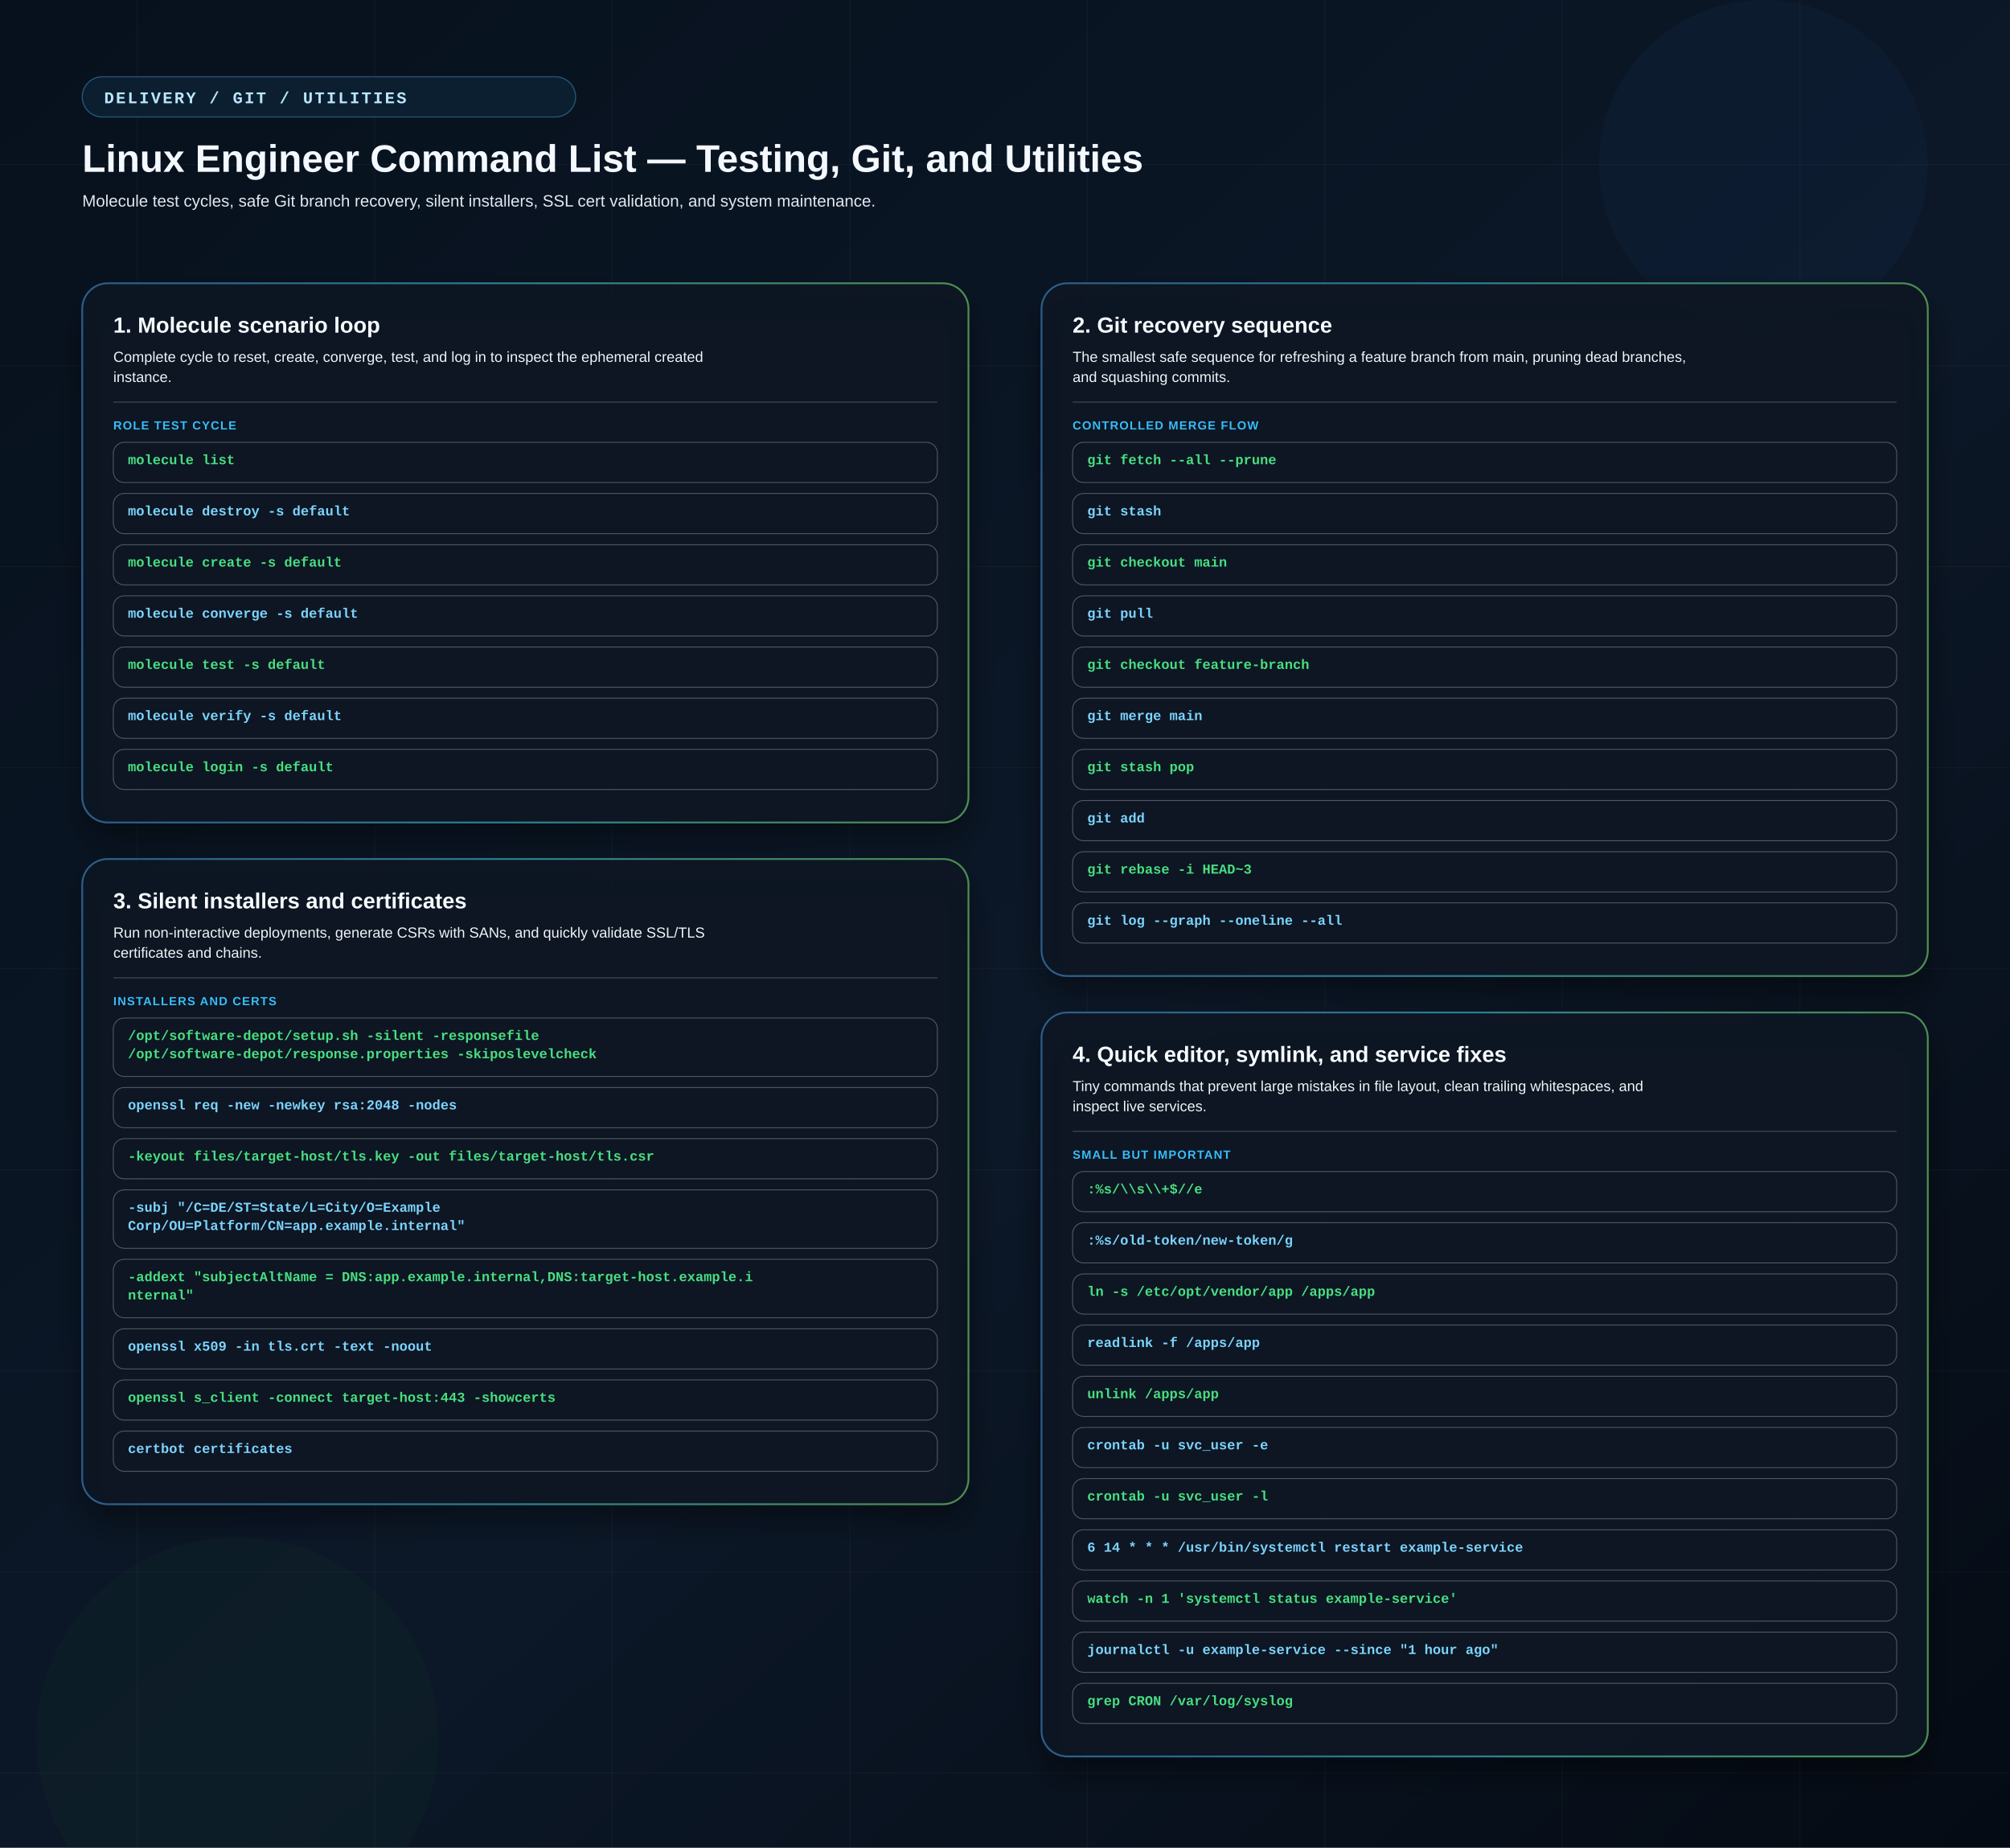
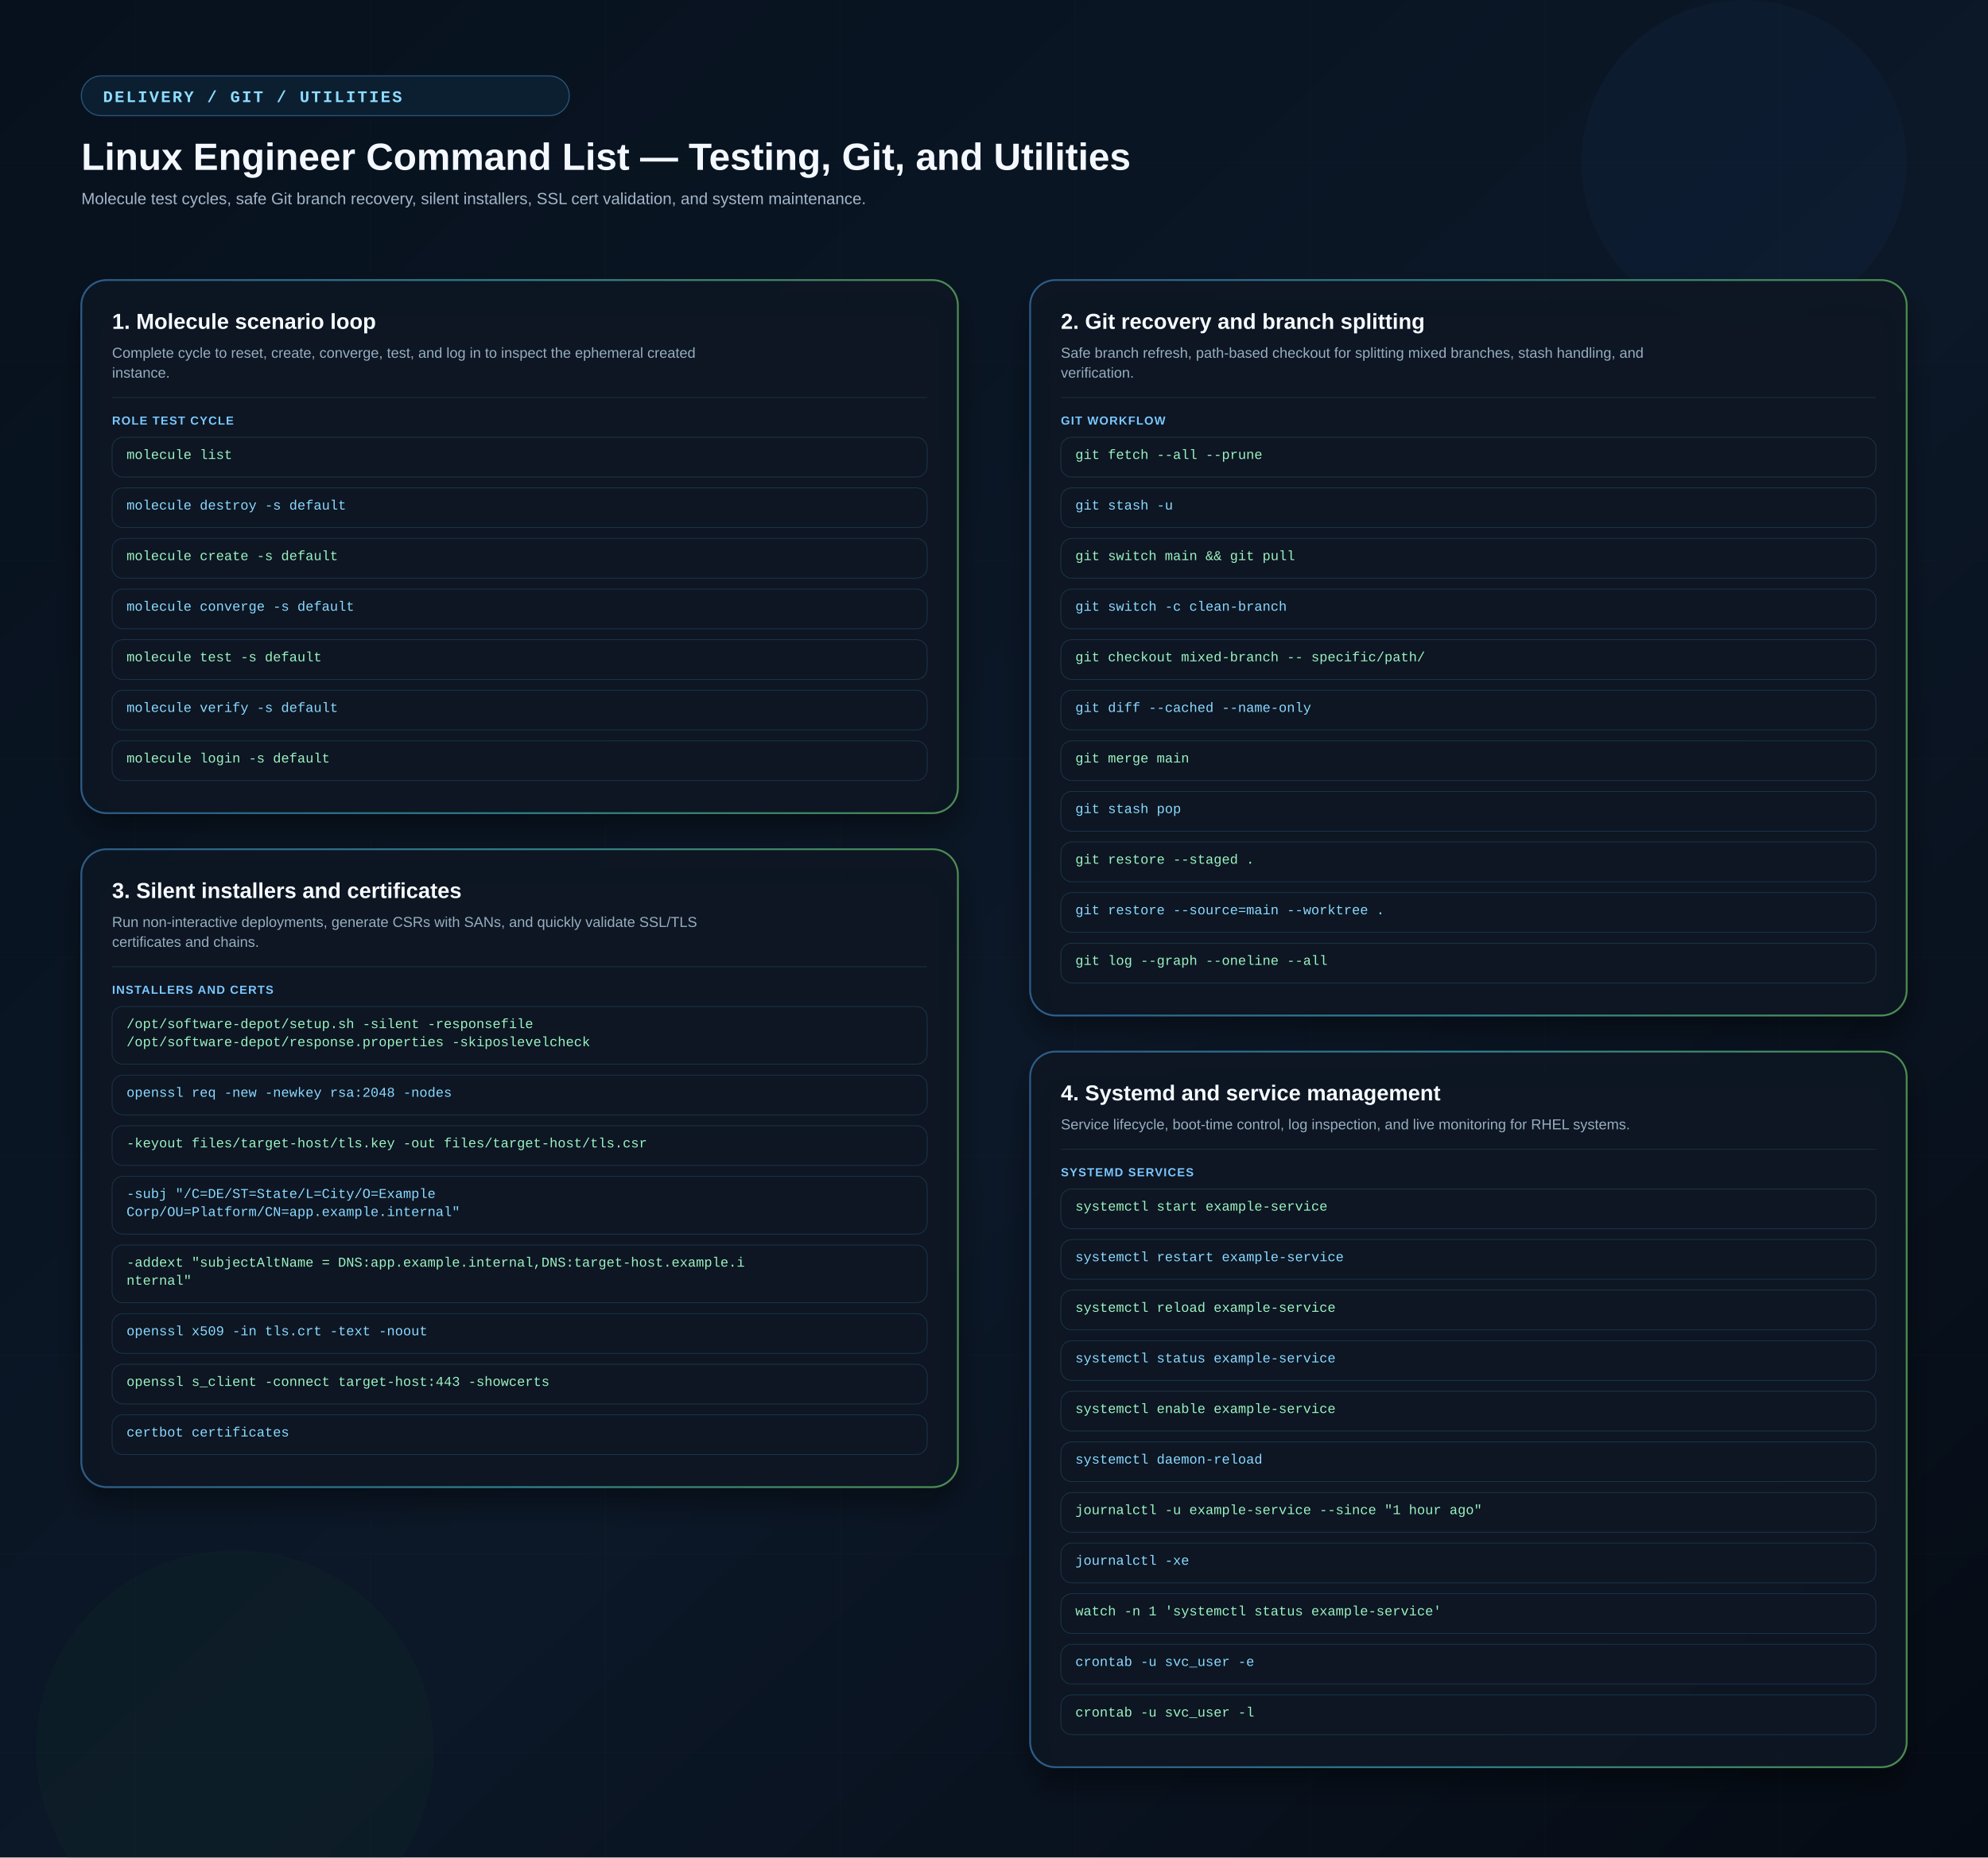
- <svg xmlns="http://www.w3.org/2000/svg" width="2200" height="2022" viewBox="0 0 2200 2022" role="img" aria-label="Linux Engineer Command List — Testing, Git, and Utilities poster">\n
+ <svg xmlns="http://www.w3.org/2000/svg" width="2200" height="2056" viewBox="0 0 2200 2056" role="img" aria-label="Linux Engineer Command List — Testing, Git, and Utilities poster">
  <defs>
    <linearGradient id="bg" x1="0%" y1="0%" x2="100%" y2="100%">
      <stop offset="0%" stop-color="#07111d" />
      <stop offset="55%" stop-color="#0c1828" />
      <stop offset="100%" stop-color="#050b14" />
    </linearGradient>
    <linearGradient id="stroke" x1="0%" y1="0%" x2="100%" y2="0%">
      <stop offset="0%" stop-color="#2d5b87" />
      <stop offset="50%" stop-color="#2f7f8a" />
      <stop offset="100%" stop-color="#4d8d51" />
    </linearGradient>
    <filter id="shadow" x="-20%" y="-20%" width="140%" height="140%">
      <feDropShadow dx="0" dy="18" stdDeviation="16" flood-color="#02060d" flood-opacity="0.42" />
    </filter>
    <style>
      .title { font: 700 42px "Segoe UI", Arial, sans-serif; fill: #f4f8ff; }
-       .subtitle { font: 400 18px "Segoe UI", Arial, sans-serif; fill: #e2e8f0; }
-       .badge { font: 700 18px "Consolas", "Courier New", monospace; fill: #bae6fd; letter-spacing: 2px; }
+       .subtitle { font: 400 18px "Segoe UI", Arial, sans-serif; fill: #a4b6c8; }
+       .badge { font: 700 18px "Consolas", "Courier New", monospace; fill: #8edcff; letter-spacing: 2px; }
      .panel { fill: rgba(10, 20, 33, 0.94); stroke: url(#stroke); stroke-width: 2; }
      .panel-title { font: 700 24px "Segoe UI", Arial, sans-serif; fill: #f6fbff; }
-       .panel-copy { font: 400 16px "Segoe UI", Arial, sans-serif; fill: #f1f5f9; }
-       .label { font: 700 13px "Segoe UI", Arial, sans-serif; fill: #38bdf8; letter-spacing: 1px; }
-       .cmd { font: 400 15px "Consolas", "Courier New", monospace; fill: #4ade80; font-weight: bold; }
-       .cmd-alt { font: 400 15px "Consolas", "Courier New", monospace; fill: #7dd3fc; font-weight: bold; }
-       .small { font: 400 14px "Consolas", "Courier New", monospace; fill: #cbd5e1; }
+       .panel-copy { font: 400 16px "Segoe UI", Arial, sans-serif; fill: #99aec0; }
+       .label { font: 700 13px "Segoe UI", Arial, sans-serif; fill: #7bc7ff; letter-spacing: 1px; }
+       .cmd { font: 400 15px "Consolas", "Courier New", monospace; fill: #9ef2bf; }
+       .cmd-alt { font: 400 15px "Consolas", "Courier New", monospace; fill: #8dd9ff; }
+       .small { font: 400 14px "Consolas", "Courier New", monospace; fill: #90a5b6; }
      .chip { fill: #0b1f31; stroke: #275676; stroke-width: 1.2; }
-       .grid { stroke: rgba(255, 255, 255, 0.15); stroke-width: 1; }
-       .rule { stroke: rgba(255, 255, 255, 0.25); stroke-width: 1; }
-       .cmd-box { fill: #091524; stroke: rgba(255, 255, 255, 0.3); stroke-width: 1; }
+       .grid { stroke: rgba(120, 162, 190, 0.08); stroke-width: 1; }
+       .rule { stroke: rgba(120, 170, 201, 0.18); stroke-width: 1; }
+       .cmd-box { fill: #091524; stroke: rgba(85, 141, 182, 0.25); stroke-width: 1; }
    </style>
  </defs>
- \n<rect width="2200" height="2022" fill="url(#bg)" />\n<g opacity="0.22">\n<path d="M0 180h2200M0 400h2200M0 620h2200M0 840h2200M0 1060h2200M0 1280h2200M0 1500h2200M0 1720h2200M0 1940h2200" class="grid" />\n<path d="M150 0v2022M410 0v2022M670 0v2022M930 0v2022M1190 0v2022M1450 0v2022M1710 0v2022M1970 0v2022" class="grid" />\n</g>\n<circle cx="1930" cy="180" r="180" fill="#123257" opacity="0.16" />\n<circle cx="260" cy="1902" r="220" fill="#193b24" opacity="0.14" />\n<g transform="translate(90 84)">\n<rect x="0" y="0" width="540" height="44" rx="22" class="chip" />\n<text x="24" y="29" class="badge">DELIVERY / GIT / UTILITIES</text>\n<text x="0" y="104" class="title">Linux Engineer Command List — Testing, Git, and Utilities</text>\n<text x="0" y="142" class="subtitle">Molecule test cycles, safe Git branch recovery, silent installers, SSL cert validation, and system maintenance.</text>\n</g>\n<g filter="url(#shadow)">\n<g transform="translate(90 310)">\n<rect width="970" height="590" rx="28" class="panel" />\n<text x="34" y="54" class="panel-title">1. Molecule scenario loop</text>\n<text x="34" y="86" class="panel-copy">Complete cycle to reset, create, converge, test, and log in to inspect the ephemeral created</text>\n<text x="34" y="108" class="panel-copy">instance.</text>\n<line x1="34" y1="130" x2="936" y2="130" class="rule" />\n<text x="34" y="160" class="label">ROLE TEST CYCLE</text>\n<rect x="34" y="174" width="902" height="44" rx="12" class="cmd-box" />\n<text x="50" y="198" class="cmd">molecule list</text>\n<rect x="34" y="230" width="902" height="44" rx="12" class="cmd-box" />\n<text x="50" y="254" class="cmd-alt">molecule destroy -s default</text>\n<rect x="34" y="286" width="902" height="44" rx="12" class="cmd-box" />\n<text x="50" y="310" class="cmd">molecule create -s default</text>\n<rect x="34" y="342" width="902" height="44" rx="12" class="cmd-box" />\n<text x="50" y="366" class="cmd-alt">molecule converge -s default</text>\n<rect x="34" y="398" width="902" height="44" rx="12" class="cmd-box" />\n<text x="50" y="422" class="cmd">molecule test -s default</text>\n<rect x="34" y="454" width="902" height="44" rx="12" class="cmd-box" />\n<text x="50" y="478" class="cmd-alt">molecule verify -s default</text>\n<rect x="34" y="510" width="902" height="44" rx="12" class="cmd-box" />\n<text x="50" y="534" class="cmd">molecule login -s default</text>\n</g>\n<g transform="translate(1140 310)">\n<rect width="970" height="758" rx="28" class="panel" />\n<text x="34" y="54" class="panel-title">2. Git recovery sequence</text>\n<text x="34" y="86" class="panel-copy">The smallest safe sequence for refreshing a feature branch from main, pruning dead branches,</text>\n<text x="34" y="108" class="panel-copy">and squashing commits.</text>\n<line x1="34" y1="130" x2="936" y2="130" class="rule" />\n<text x="34" y="160" class="label">CONTROLLED MERGE FLOW</text>\n<rect x="34" y="174" width="902" height="44" rx="12" class="cmd-box" />\n<text x="50" y="198" class="cmd">git fetch --all --prune</text>\n<rect x="34" y="230" width="902" height="44" rx="12" class="cmd-box" />\n<text x="50" y="254" class="cmd-alt">git stash</text>\n<rect x="34" y="286" width="902" height="44" rx="12" class="cmd-box" />\n<text x="50" y="310" class="cmd">git checkout main</text>\n<rect x="34" y="342" width="902" height="44" rx="12" class="cmd-box" />\n<text x="50" y="366" class="cmd-alt">git pull</text>\n<rect x="34" y="398" width="902" height="44" rx="12" class="cmd-box" />\n<text x="50" y="422" class="cmd">git checkout feature-branch</text>\n<rect x="34" y="454" width="902" height="44" rx="12" class="cmd-box" />\n<text x="50" y="478" class="cmd-alt">git merge main</text>\n<rect x="34" y="510" width="902" height="44" rx="12" class="cmd-box" />\n<text x="50" y="534" class="cmd">git stash pop</text>\n<rect x="34" y="566" width="902" height="44" rx="12" class="cmd-box" />\n<text x="50" y="590" class="cmd-alt">git add</text>\n<rect x="34" y="622" width="902" height="44" rx="12" class="cmd-box" />\n<text x="50" y="646" class="cmd">git rebase -i HEAD~3</text>\n<rect x="34" y="678" width="902" height="44" rx="12" class="cmd-box" />\n<text x="50" y="702" class="cmd-alt">git log --graph --oneline --all</text>\n</g>\n<g transform="translate(90 940)">\n<rect width="970" height="706" rx="28" class="panel" />\n<text x="34" y="54" class="panel-title">3. Silent installers and certificates</text>\n<text x="34" y="86" class="panel-copy">Run non-interactive deployments, generate CSRs with SANs, and quickly validate SSL/TLS</text>\n<text x="34" y="108" class="panel-copy">certificates and chains.</text>\n<line x1="34" y1="130" x2="936" y2="130" class="rule" />\n<text x="34" y="160" class="label">INSTALLERS AND CERTS</text>\n<rect x="34" y="174" width="902" height="64" rx="12" class="cmd-box" />\n<text x="50" y="198" class="cmd">/opt/software-depot/setup.sh -silent -responsefile</text>\n<text x="50" y="218" class="cmd">/opt/software-depot/response.properties -skiposlevelcheck</text>\n<rect x="34" y="250" width="902" height="44" rx="12" class="cmd-box" />\n<text x="50" y="274" class="cmd-alt">openssl req -new -newkey rsa:2048 -nodes</text>\n<rect x="34" y="306" width="902" height="44" rx="12" class="cmd-box" />\n<text x="50" y="330" class="cmd">-keyout files/target-host/tls.key -out files/target-host/tls.csr</text>\n<rect x="34" y="362" width="902" height="64" rx="12" class="cmd-box" />\n<text x="50" y="386" class="cmd-alt">-subj "/C=DE/ST=State/L=City/O=Example</text>\n<text x="50" y="406" class="cmd-alt">Corp/OU=Platform/CN=app.example.internal"</text>\n<rect x="34" y="438" width="902" height="64" rx="12" class="cmd-box" />\n<text x="50" y="462" class="cmd">-addext "subjectAltName = DNS:app.example.internal,DNS:target-host.example.i</text>\n<text x="50" y="482" class="cmd">nternal"</text>\n<rect x="34" y="514" width="902" height="44" rx="12" class="cmd-box" />\n<text x="50" y="538" class="cmd-alt">openssl x509 -in tls.crt -text -noout</text>\n<rect x="34" y="570" width="902" height="44" rx="12" class="cmd-box" />\n<text x="50" y="594" class="cmd">openssl s_client -connect target-host:443 -showcerts</text>\n<rect x="34" y="626" width="902" height="44" rx="12" class="cmd-box" />\n<text x="50" y="650" class="cmd-alt">certbot certificates</text>\n</g>\n<g transform="translate(1140 1108)">\n<rect width="970" height="814" rx="28" class="panel" />\n<text x="34" y="54" class="panel-title">4. Quick editor, symlink, and service fixes</text>\n<text x="34" y="86" class="panel-copy">Tiny commands that prevent large mistakes in file layout, clean trailing whitespaces, and</text>\n<text x="34" y="108" class="panel-copy">inspect live services.</text>\n<line x1="34" y1="130" x2="936" y2="130" class="rule" />\n<text x="34" y="160" class="label">SMALL BUT IMPORTANT</text>\n<rect x="34" y="174" width="902" height="44" rx="12" class="cmd-box" />\n<text x="50" y="198" class="cmd">:%s/\\s\\+$//e</text>\n<rect x="34" y="230" width="902" height="44" rx="12" class="cmd-box" />\n<text x="50" y="254" class="cmd-alt">:%s/old-token/new-token/g</text>\n<rect x="34" y="286" width="902" height="44" rx="12" class="cmd-box" />\n<text x="50" y="310" class="cmd">ln -s /etc/opt/vendor/app /apps/app</text>\n<rect x="34" y="342" width="902" height="44" rx="12" class="cmd-box" />\n<text x="50" y="366" class="cmd-alt">readlink -f /apps/app</text>\n<rect x="34" y="398" width="902" height="44" rx="12" class="cmd-box" />\n<text x="50" y="422" class="cmd">unlink /apps/app</text>\n<rect x="34" y="454" width="902" height="44" rx="12" class="cmd-box" />\n<text x="50" y="478" class="cmd-alt">crontab -u svc_user -e</text>\n<rect x="34" y="510" width="902" height="44" rx="12" class="cmd-box" />\n<text x="50" y="534" class="cmd">crontab -u svc_user -l</text>\n<rect x="34" y="566" width="902" height="44" rx="12" class="cmd-box" />\n<text x="50" y="590" class="cmd-alt">6 14 * * * /usr/bin/systemctl restart example-service</text>\n<rect x="34" y="622" width="902" height="44" rx="12" class="cmd-box" />\n<text x="50" y="646" class="cmd">watch -n 1 'systemctl status example-service'</text>\n<rect x="34" y="678" width="902" height="44" rx="12" class="cmd-box" />\n<text x="50" y="702" class="cmd-alt">journalctl -u example-service --since "1 hour ago"</text>\n<rect x="34" y="734" width="902" height="44" rx="12" class="cmd-box" />\n<text x="50" y="758" class="cmd">grep CRON /var/log/syslog</text>\n</g>\n</g>\n</svg>
+   <rect width="2200" height="2056" fill="url(#bg)" />
+   <g opacity="0.22">
+     <path d="M0 180h2200M0 400h2200M0 620h2200M0 840h2200M0 1060h2200M0 1280h2200M0 1500h2200M0 1720h2200M0 1940h2200" class="grid" />
+     <path d="M150 0v2056M410 0v2056M670 0v2056M930 0v2056M1190 0v2056M1450 0v2056M1710 0v2056M1970 0v2056" class="grid" />
+   </g>
+   <circle cx="1930" cy="180" r="180" fill="#123257" opacity="0.16" />
+   <circle cx="260" cy="1936" r="220" fill="#193b24" opacity="0.14" />
+   <g transform="translate(90 84)">
+     <rect x="0" y="0" width="540" height="44" rx="22" class="chip" />
+     <text x="24" y="29" class="badge">DELIVERY / GIT / UTILITIES</text>
+     <text x="0" y="104" class="title">Linux Engineer Command List — Testing, Git, and Utilities</text>
+     <text x="0" y="142" class="subtitle">Molecule test cycles, safe Git branch recovery, silent installers, SSL cert validation, and system maintenance.</text>
+   </g>
+   <g filter="url(#shadow)">
+     <g transform="translate(90 310)">
+       <rect width="970" height="590" rx="28" class="panel" />
+       <text x="34" y="54" class="panel-title">1. Molecule scenario loop</text>
+       <text x="34" y="86" class="panel-copy">Complete cycle to reset, create, converge, test, and log in to inspect the ephemeral created</text>
+       <text x="34" y="108" class="panel-copy">instance.</text>
+       <line x1="34" y1="130" x2="936" y2="130" class="rule" />
+       <text x="34" y="160" class="label">ROLE TEST CYCLE</text>
+       <rect x="34" y="174" width="902" height="44" rx="12" class="cmd-box" />
+       <text x="50" y="198" class="cmd">molecule list</text>
+       <rect x="34" y="230" width="902" height="44" rx="12" class="cmd-box" />
+       <text x="50" y="254" class="cmd-alt">molecule destroy -s default</text>
+       <rect x="34" y="286" width="902" height="44" rx="12" class="cmd-box" />
+       <text x="50" y="310" class="cmd">molecule create -s default</text>
+       <rect x="34" y="342" width="902" height="44" rx="12" class="cmd-box" />
+       <text x="50" y="366" class="cmd-alt">molecule converge -s default</text>
+       <rect x="34" y="398" width="902" height="44" rx="12" class="cmd-box" />
+       <text x="50" y="422" class="cmd">molecule test -s default</text>
+       <rect x="34" y="454" width="902" height="44" rx="12" class="cmd-box" />
+       <text x="50" y="478" class="cmd-alt">molecule verify -s default</text>
+       <rect x="34" y="510" width="902" height="44" rx="12" class="cmd-box" />
+       <text x="50" y="534" class="cmd">molecule login -s default</text>
+     </g>
+     <g transform="translate(1140 310)">
+       <rect width="970" height="814" rx="28" class="panel" />
+       <text x="34" y="54" class="panel-title">2. Git recovery and branch splitting</text>
+       <text x="34" y="86" class="panel-copy">Safe branch refresh, path-based checkout for splitting mixed branches, stash handling, and</text>
+       <text x="34" y="108" class="panel-copy">verification.</text>
+       <line x1="34" y1="130" x2="936" y2="130" class="rule" />
+       <text x="34" y="160" class="label">GIT WORKFLOW</text>
+       <rect x="34" y="174" width="902" height="44" rx="12" class="cmd-box" />
+       <text x="50" y="198" class="cmd">git fetch --all --prune</text>
+       <rect x="34" y="230" width="902" height="44" rx="12" class="cmd-box" />
+       <text x="50" y="254" class="cmd-alt">git stash -u</text>
+       <rect x="34" y="286" width="902" height="44" rx="12" class="cmd-box" />
+       <text x="50" y="310" class="cmd">git switch main &amp;&amp; git pull</text>
+       <rect x="34" y="342" width="902" height="44" rx="12" class="cmd-box" />
+       <text x="50" y="366" class="cmd-alt">git switch -c clean-branch</text>
+       <rect x="34" y="398" width="902" height="44" rx="12" class="cmd-box" />
+       <text x="50" y="422" class="cmd">git checkout mixed-branch -- specific/path/</text>
+       <rect x="34" y="454" width="902" height="44" rx="12" class="cmd-box" />
+       <text x="50" y="478" class="cmd-alt">git diff --cached --name-only</text>
+       <rect x="34" y="510" width="902" height="44" rx="12" class="cmd-box" />
+       <text x="50" y="534" class="cmd">git merge main</text>
+       <rect x="34" y="566" width="902" height="44" rx="12" class="cmd-box" />
+       <text x="50" y="590" class="cmd-alt">git stash pop</text>
+       <rect x="34" y="622" width="902" height="44" rx="12" class="cmd-box" />
+       <text x="50" y="646" class="cmd">git restore --staged .</text>
+       <rect x="34" y="678" width="902" height="44" rx="12" class="cmd-box" />
+       <text x="50" y="702" class="cmd-alt">git restore --source=main --worktree .</text>
+       <rect x="34" y="734" width="902" height="44" rx="12" class="cmd-box" />
+       <text x="50" y="758" class="cmd">git log --graph --oneline --all</text>
+     </g>
+     <g transform="translate(90 940)">
+       <rect width="970" height="706" rx="28" class="panel" />
+       <text x="34" y="54" class="panel-title">3. Silent installers and certificates</text>
+       <text x="34" y="86" class="panel-copy">Run non-interactive deployments, generate CSRs with SANs, and quickly validate SSL/TLS</text>
+       <text x="34" y="108" class="panel-copy">certificates and chains.</text>
+       <line x1="34" y1="130" x2="936" y2="130" class="rule" />
+       <text x="34" y="160" class="label">INSTALLERS AND CERTS</text>
+       <rect x="34" y="174" width="902" height="64" rx="12" class="cmd-box" />
+       <text x="50" y="198" class="cmd">/opt/software-depot/setup.sh -silent -responsefile</text>
+       <text x="50" y="218" class="cmd">/opt/software-depot/response.properties -skiposlevelcheck</text>
+       <rect x="34" y="250" width="902" height="44" rx="12" class="cmd-box" />
+       <text x="50" y="274" class="cmd-alt">openssl req -new -newkey rsa:2048 -nodes</text>
+       <rect x="34" y="306" width="902" height="44" rx="12" class="cmd-box" />
+       <text x="50" y="330" class="cmd">-keyout files/target-host/tls.key -out files/target-host/tls.csr</text>
+       <rect x="34" y="362" width="902" height="64" rx="12" class="cmd-box" />
+       <text x="50" y="386" class="cmd-alt">-subj "/C=DE/ST=State/L=City/O=Example</text>
+       <text x="50" y="406" class="cmd-alt">Corp/OU=Platform/CN=app.example.internal"</text>
+       <rect x="34" y="438" width="902" height="64" rx="12" class="cmd-box" />
+       <text x="50" y="462" class="cmd">-addext "subjectAltName = DNS:app.example.internal,DNS:target-host.example.i</text>
+       <text x="50" y="482" class="cmd">nternal"</text>
+       <rect x="34" y="514" width="902" height="44" rx="12" class="cmd-box" />
+       <text x="50" y="538" class="cmd-alt">openssl x509 -in tls.crt -text -noout</text>
+       <rect x="34" y="570" width="902" height="44" rx="12" class="cmd-box" />
+       <text x="50" y="594" class="cmd">openssl s_client -connect target-host:443 -showcerts</text>
+       <rect x="34" y="626" width="902" height="44" rx="12" class="cmd-box" />
+       <text x="50" y="650" class="cmd-alt">certbot certificates</text>
+     </g>
+     <g transform="translate(1140 1164)">
+       <rect width="970" height="792" rx="28" class="panel" />
+       <text x="34" y="54" class="panel-title">4. Systemd and service management</text>
+       <text x="34" y="86" class="panel-copy">Service lifecycle, boot-time control, log inspection, and live monitoring for RHEL systems.</text>
+       <line x1="34" y1="108" x2="936" y2="108" class="rule" />
+       <text x="34" y="138" class="label">SYSTEMD SERVICES</text>
+       <rect x="34" y="152" width="902" height="44" rx="12" class="cmd-box" />
+       <text x="50" y="176" class="cmd">systemctl start example-service</text>
+       <rect x="34" y="208" width="902" height="44" rx="12" class="cmd-box" />
+       <text x="50" y="232" class="cmd-alt">systemctl restart example-service</text>
+       <rect x="34" y="264" width="902" height="44" rx="12" class="cmd-box" />
+       <text x="50" y="288" class="cmd">systemctl reload example-service</text>
+       <rect x="34" y="320" width="902" height="44" rx="12" class="cmd-box" />
+       <text x="50" y="344" class="cmd-alt">systemctl status example-service</text>
+       <rect x="34" y="376" width="902" height="44" rx="12" class="cmd-box" />
+       <text x="50" y="400" class="cmd">systemctl enable example-service</text>
+       <rect x="34" y="432" width="902" height="44" rx="12" class="cmd-box" />
+       <text x="50" y="456" class="cmd-alt">systemctl daemon-reload</text>
+       <rect x="34" y="488" width="902" height="44" rx="12" class="cmd-box" />
+       <text x="50" y="512" class="cmd">journalctl -u example-service --since "1 hour ago"</text>
+       <rect x="34" y="544" width="902" height="44" rx="12" class="cmd-box" />
+       <text x="50" y="568" class="cmd-alt">journalctl -xe</text>
+       <rect x="34" y="600" width="902" height="44" rx="12" class="cmd-box" />
+       <text x="50" y="624" class="cmd">watch -n 1 'systemctl status example-service'</text>
+       <rect x="34" y="656" width="902" height="44" rx="12" class="cmd-box" />
+       <text x="50" y="680" class="cmd-alt">crontab -u svc_user -e</text>
+       <rect x="34" y="712" width="902" height="44" rx="12" class="cmd-box" />
+       <text x="50" y="736" class="cmd">crontab -u svc_user -l</text>
+     </g>
+   </g>
+ </svg>
